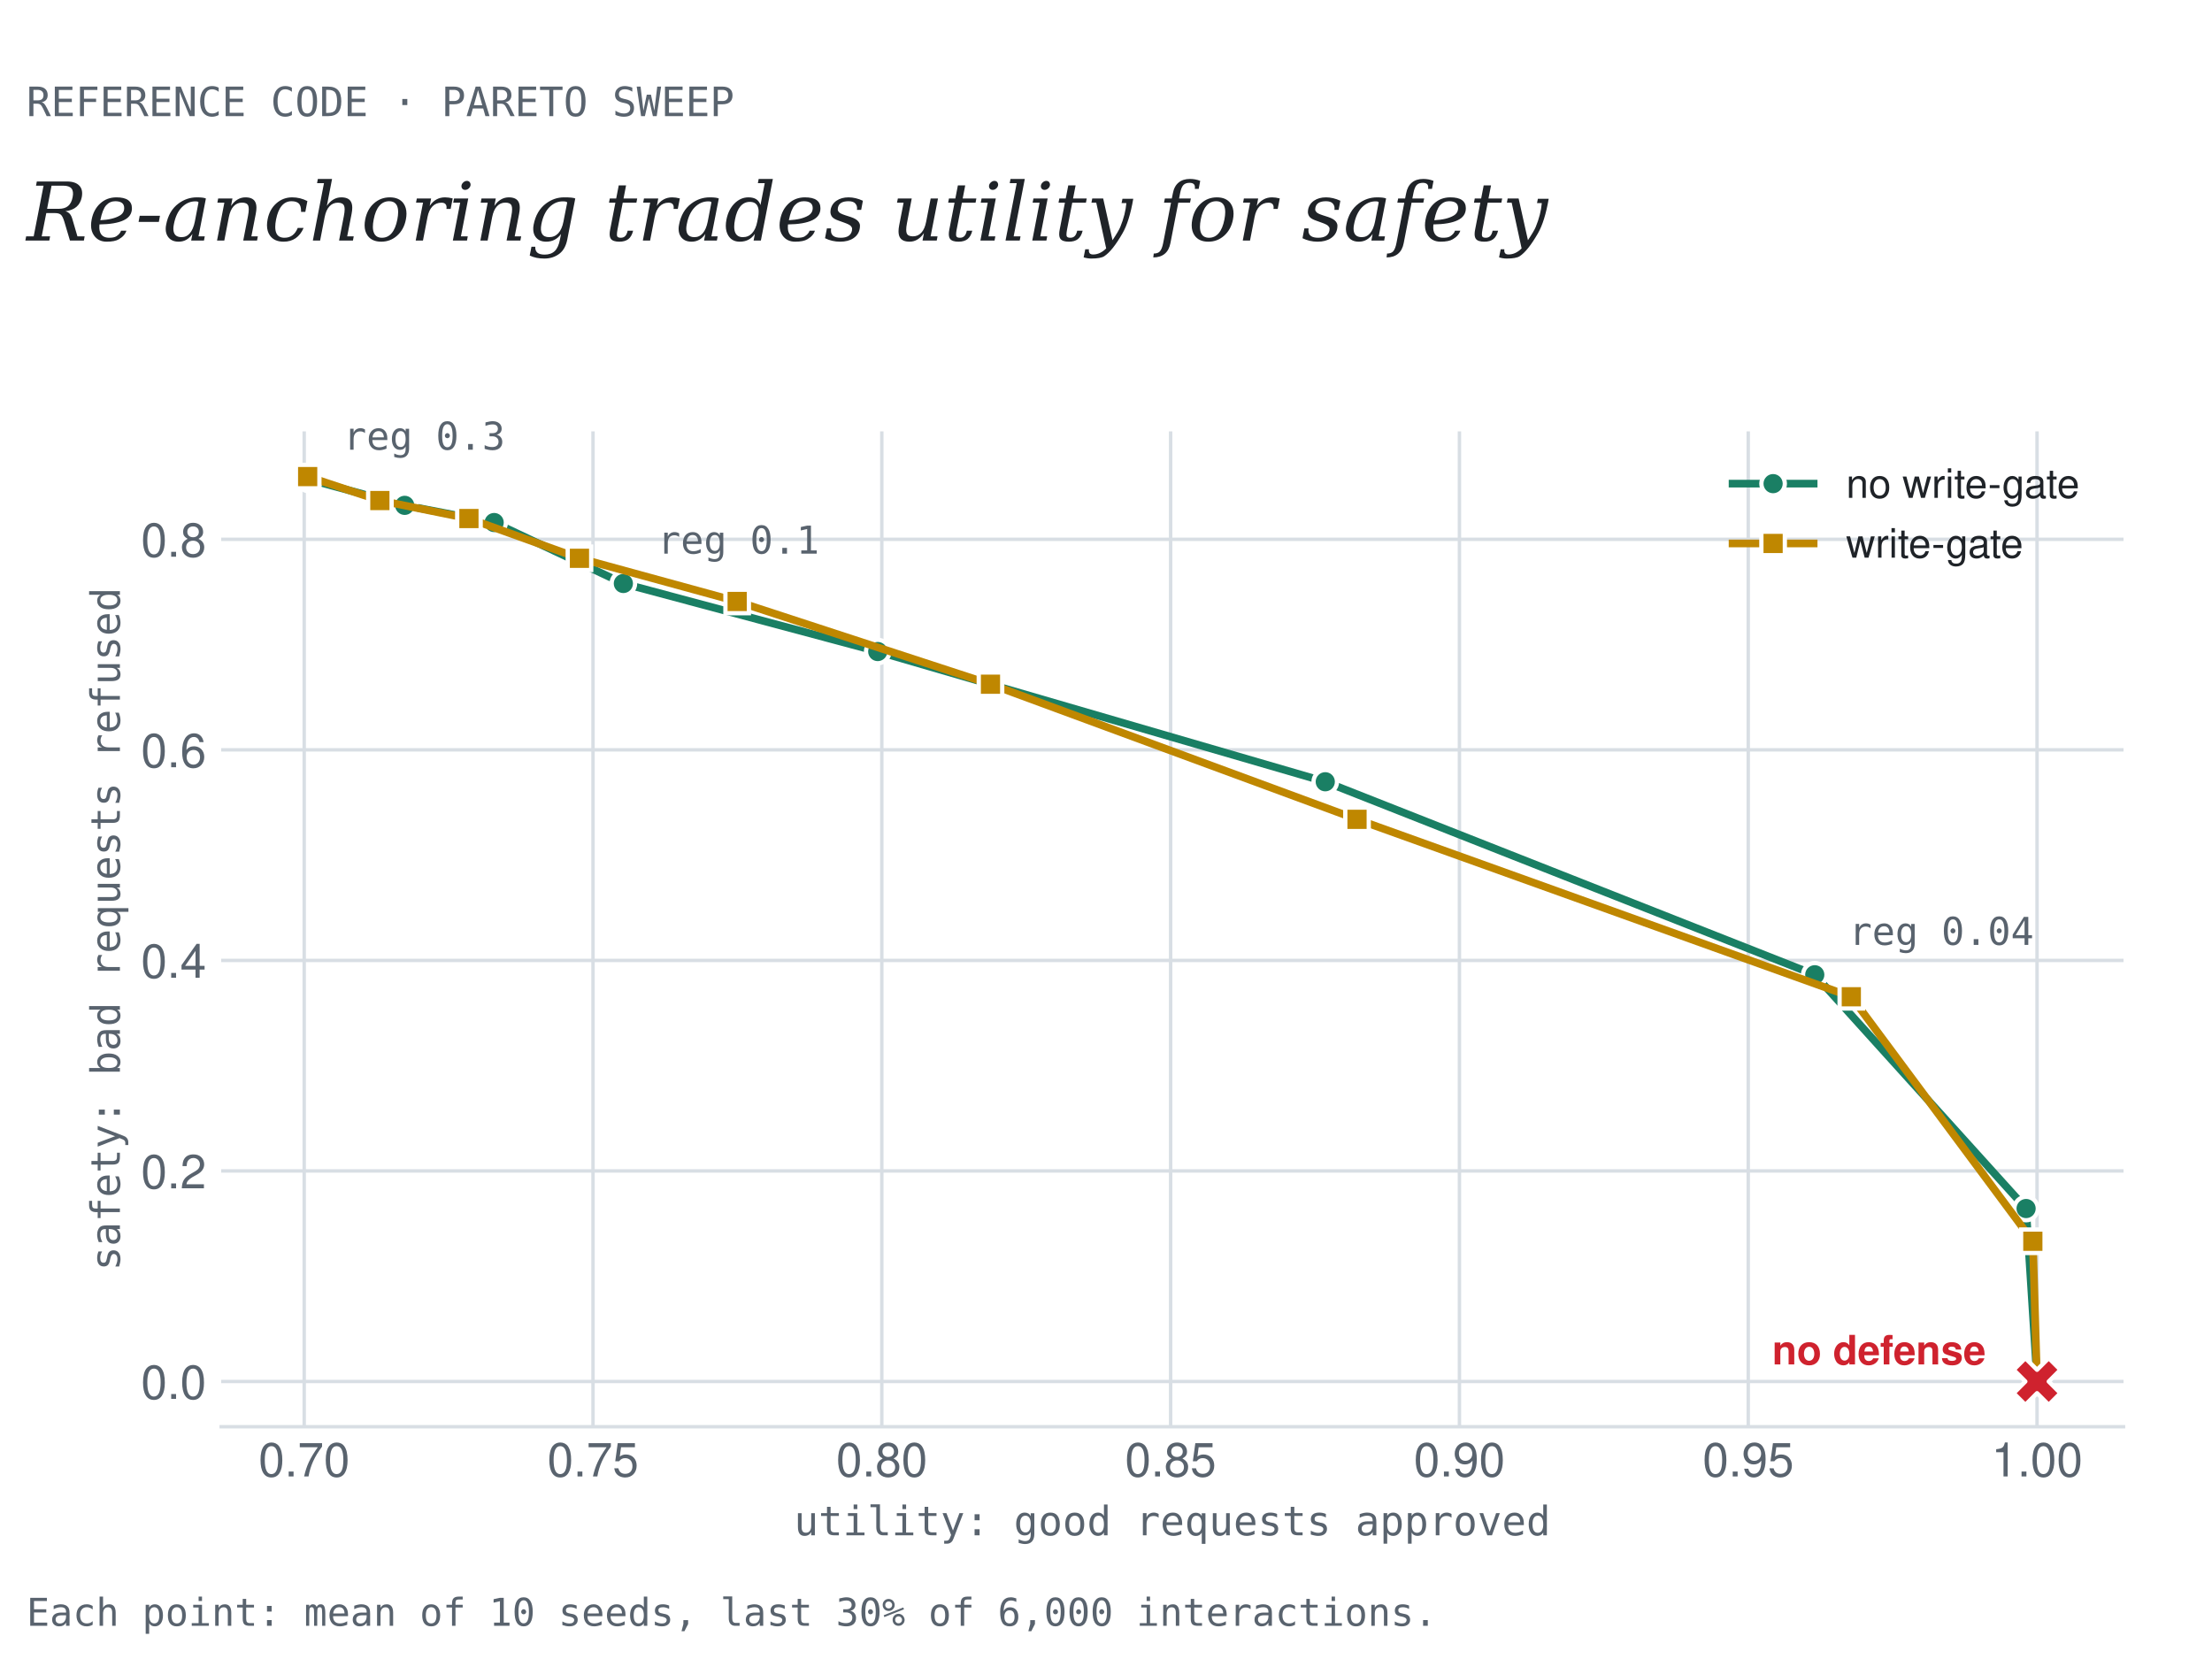
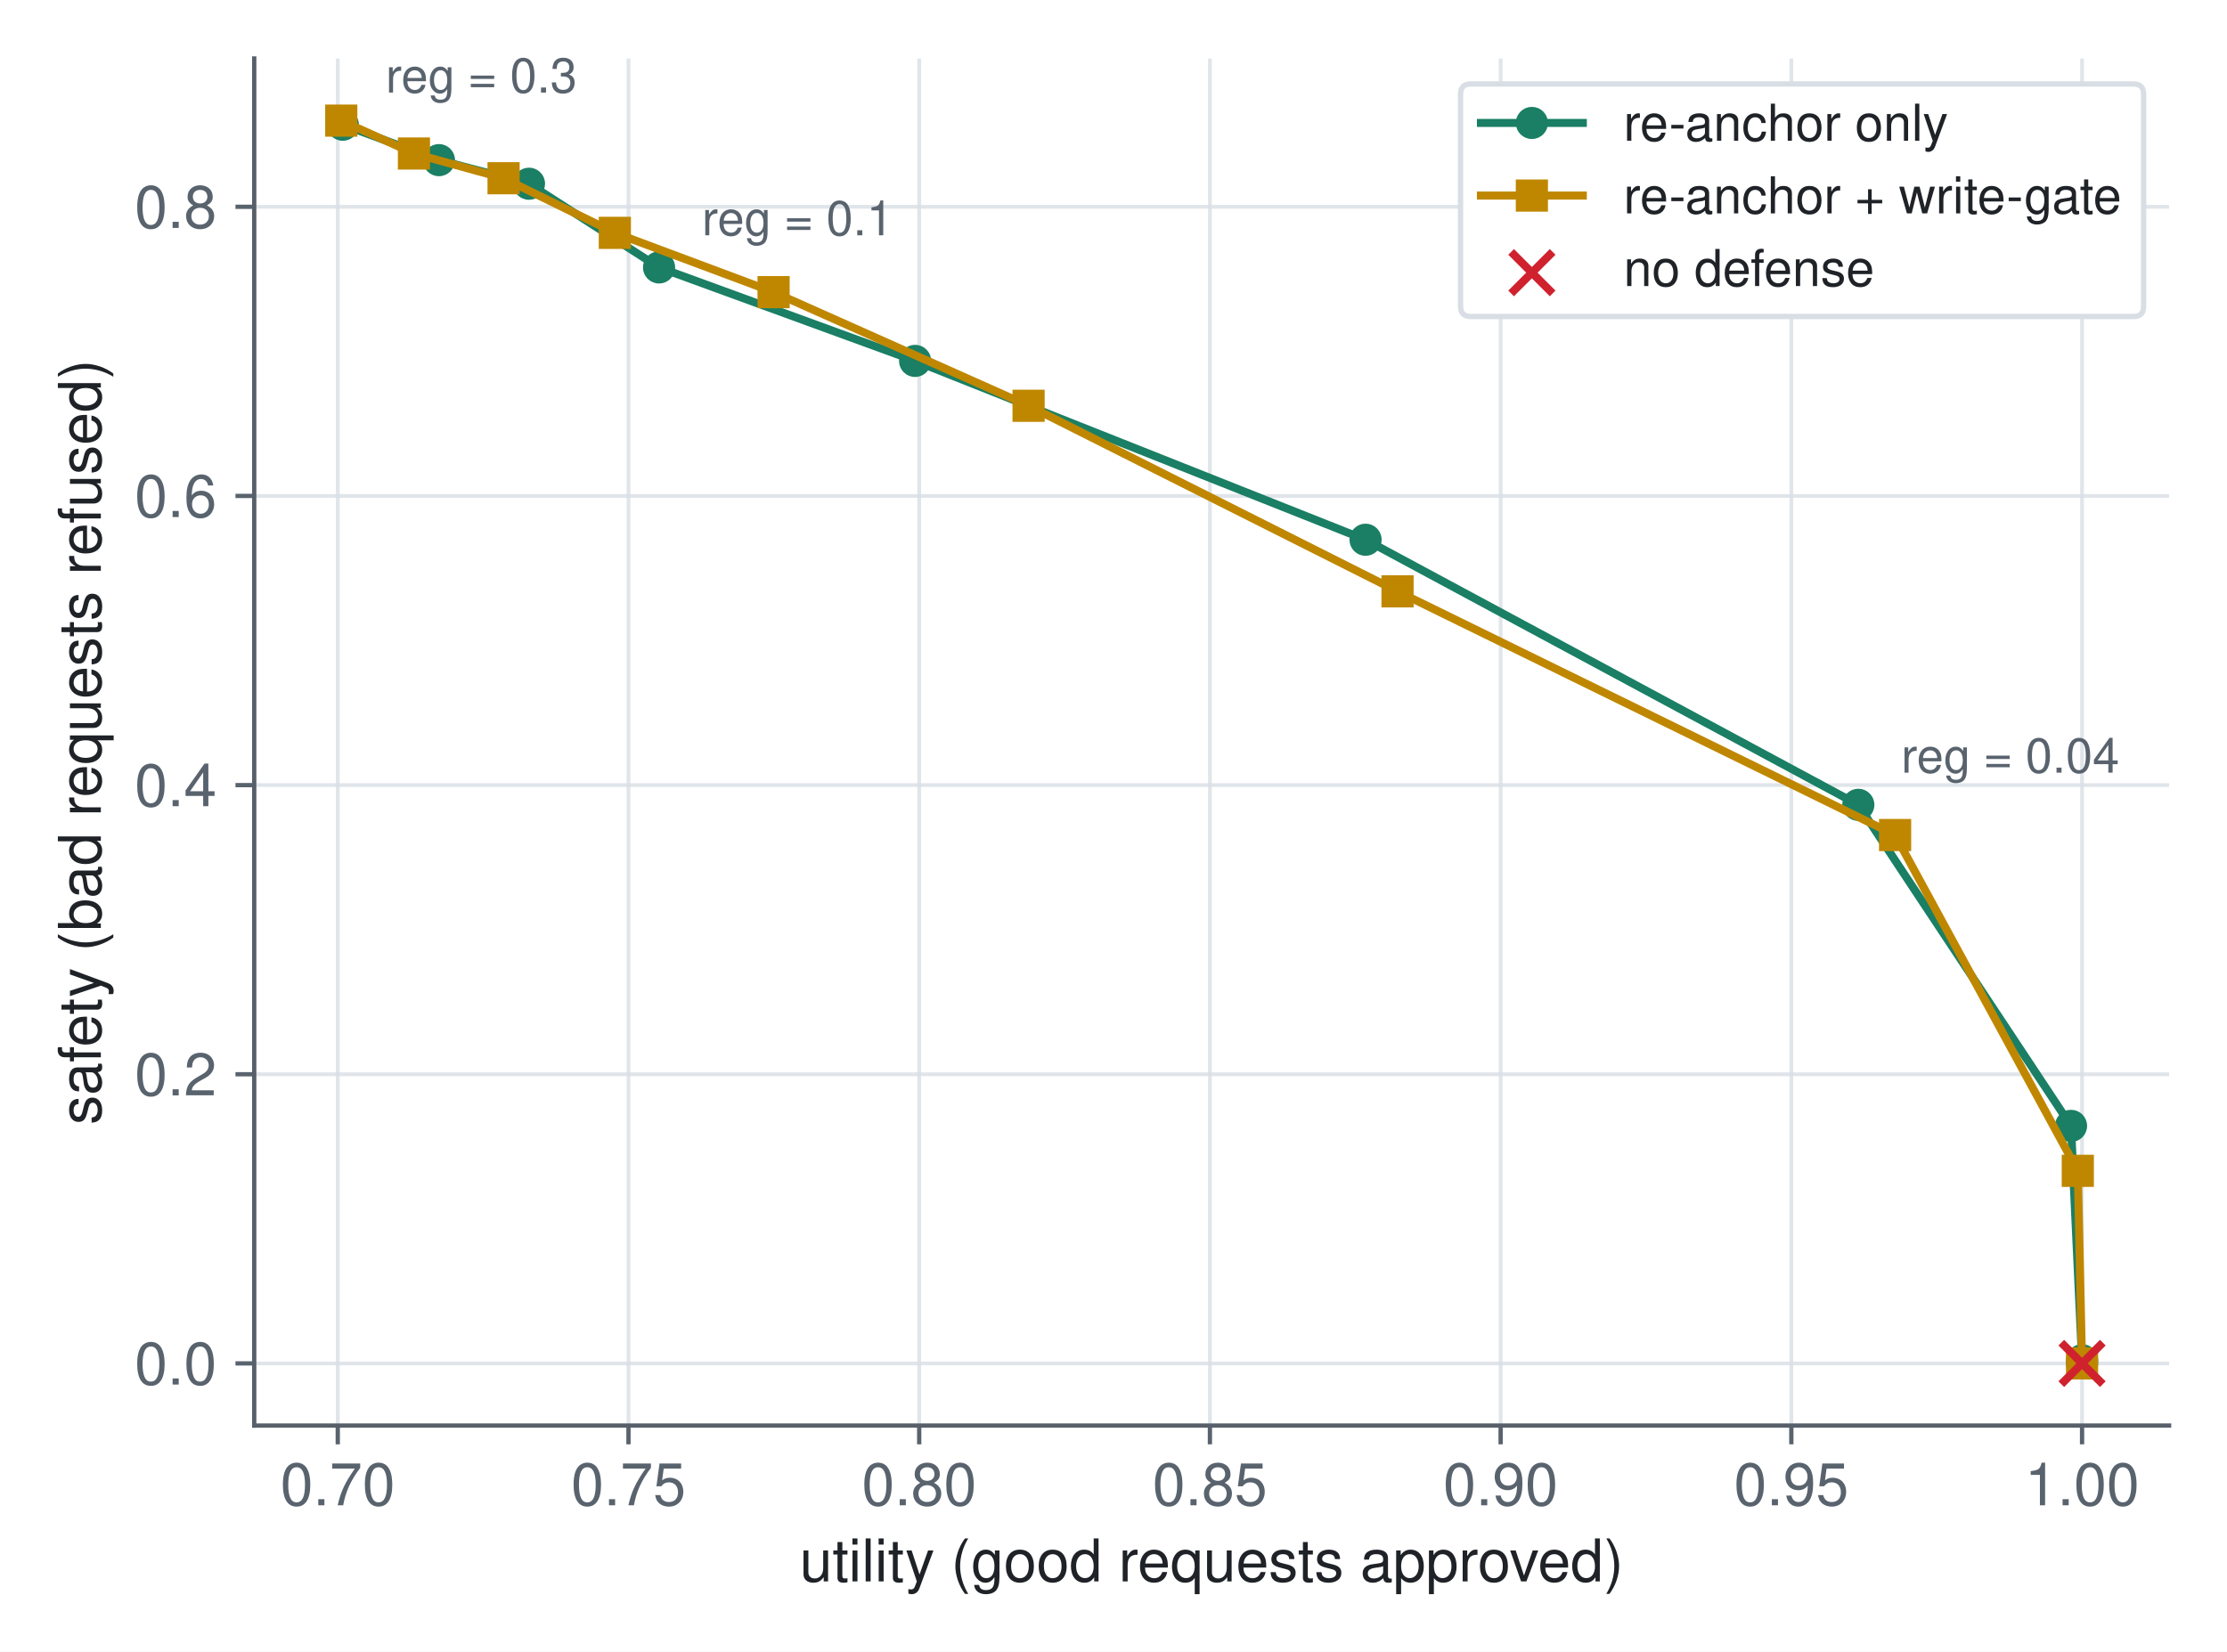
- <svg xmlns="http://www.w3.org/2000/svg" xmlns:xlink="http://www.w3.org/1999/xlink" width="518.4pt" height="388.8pt" viewBox="0 0 518.4 388.8" version="1.1">
+ <svg xmlns="http://www.w3.org/2000/svg" xmlns:xlink="http://www.w3.org/1999/xlink" width="415.333pt" height="308.117pt" viewBox="0 0 415.333 308.117" version="1.1">
  <defs>
    <style type="text/css">*{stroke-linejoin: round; stroke-linecap: butt}</style>
  </defs>
  <g id="figure_1">
    <g id="patch_1">
-       <path d="M 0 388.8  L 518.4 388.8  L 518.4 0  L 0 0  z " style="fill: #ffffff" />
+       <path d="M 0 308.117  L 415.333 308.117  L 415.333 0  L 0 0  z " style="fill: #ffffff" />
    </g>
    <g id="axes_1">
      <g id="patch_2">
-         <path d="M 51.84 334.368  L 497.664 334.368  L 497.664 101.088  L 51.84 101.088  z " style="fill: #ffffff" />
+         <path d="M 47.413 265.934  L 404.533 265.934  L 404.533 10.91  L 47.413 10.91  z " style="fill: #ffffff" />
      </g>
      <g id="matplotlib.axis_1">
        <g id="xtick_1">
          <g id="line2d_1">
-             <path d="M 71.291 334.368  L 71.291 101.088  " clip-path="url(#pc8f90f3add)" style="fill: none; stroke: #d8dee4; stroke-width: 0.8; stroke-linecap: square" />
-           </g>
-           <g id="line2d_2" />
+             <path d="M 62.994 265.934  L 62.994 10.91  " clip-path="url(#p34f747e093)" style="fill: none; stroke: #d8dee4; stroke-opacity: 0.8; stroke-width: 0.7; stroke-linecap: square" />
+           </g>
+           <g id="line2d_2">
+             <defs>
+               <path id="m3f3ac2a66a" d="M 0 0  L 0 3.5  " style="stroke: #59636e; stroke-width: 0.8" />
+             </defs>
+             <g>
+               <use xlink:href="#m3f3ac2a66a" x="62.994" y="265.934" style="fill: #59636e; stroke: #59636e; stroke-width: 0.8" />
+             </g>
+           </g>
          <g id="text_1">
-             <text style="font-size: 11px; font-family: 'Segoe UI', 'Helvetica', 'Arial', 'DejaVu Sans', sans-serif; text-anchor: middle; fill: #59636e" x="71.291" y="346.011" transform="rotate(-0 71.29098 346.0114)">0.70</text>
+             <text style="font-size: 11px; font-family: 'Helvetica', 'Arial', 'DejaVu Sans', sans-serif; text-anchor: middle; fill: #59636e" x="62.994" y="280.808" transform="rotate(-0 62.9937 280.8077)">0.70</text>
          </g>
        </g>
        <g id="xtick_2">
          <g id="line2d_3">
-             <path d="M 138.976 334.368  L 138.976 101.088  " clip-path="url(#pc8f90f3add)" style="fill: none; stroke: #d8dee4; stroke-width: 0.8; stroke-linecap: square" />
-           </g>
-           <g id="line2d_4" />
+             <path d="M 117.211 265.934  L 117.211 10.91  " clip-path="url(#p34f747e093)" style="fill: none; stroke: #d8dee4; stroke-opacity: 0.8; stroke-width: 0.7; stroke-linecap: square" />
+           </g>
+           <g id="line2d_4">
+             <g>
+               <use xlink:href="#m3f3ac2a66a" x="117.211" y="265.934" style="fill: #59636e; stroke: #59636e; stroke-width: 0.8" />
+             </g>
+           </g>
          <g id="text_2">
-             <text style="font-size: 11px; font-family: 'Segoe UI', 'Helvetica', 'Arial', 'DejaVu Sans', sans-serif; text-anchor: middle; fill: #59636e" x="138.976" y="346.011" transform="rotate(-0 138.9757 346.0114)">0.75</text>
+             <text style="font-size: 11px; font-family: 'Helvetica', 'Arial', 'DejaVu Sans', sans-serif; text-anchor: middle; fill: #59636e" x="117.211" y="280.808" transform="rotate(-0 117.2114 280.8077)">0.75</text>
          </g>
        </g>
        <g id="xtick_3">
          <g id="line2d_5">
-             <path d="M 206.66 334.368  L 206.66 101.088  " clip-path="url(#pc8f90f3add)" style="fill: none; stroke: #d8dee4; stroke-width: 0.8; stroke-linecap: square" />
-           </g>
-           <g id="line2d_6" />
+             <path d="M 171.429 265.934  L 171.429 10.91  " clip-path="url(#p34f747e093)" style="fill: none; stroke: #d8dee4; stroke-opacity: 0.8; stroke-width: 0.7; stroke-linecap: square" />
+           </g>
+           <g id="line2d_6">
+             <g>
+               <use xlink:href="#m3f3ac2a66a" x="171.429" y="265.934" style="fill: #59636e; stroke: #59636e; stroke-width: 0.8" />
+             </g>
+           </g>
          <g id="text_3">
-             <text style="font-size: 11px; font-family: 'Segoe UI', 'Helvetica', 'Arial', 'DejaVu Sans', sans-serif; text-anchor: middle; fill: #59636e" x="206.66" y="346.011" transform="rotate(-0 206.6604 346.0114)">0.80</text>
+             <text style="font-size: 11px; font-family: 'Helvetica', 'Arial', 'DejaVu Sans', sans-serif; text-anchor: middle; fill: #59636e" x="171.429" y="280.808" transform="rotate(-0 171.4292 280.8077)">0.80</text>
          </g>
        </g>
        <g id="xtick_4">
          <g id="line2d_7">
-             <path d="M 274.345 334.368  L 274.345 101.088  " clip-path="url(#pc8f90f3add)" style="fill: none; stroke: #d8dee4; stroke-width: 0.8; stroke-linecap: square" />
-           </g>
-           <g id="line2d_8" />
+             <path d="M 225.647 265.934  L 225.647 10.91  " clip-path="url(#p34f747e093)" style="fill: none; stroke: #d8dee4; stroke-opacity: 0.8; stroke-width: 0.7; stroke-linecap: square" />
+           </g>
+           <g id="line2d_8">
+             <g>
+               <use xlink:href="#m3f3ac2a66a" x="225.647" y="265.934" style="fill: #59636e; stroke: #59636e; stroke-width: 0.8" />
+             </g>
+           </g>
          <g id="text_4">
-             <text style="font-size: 11px; font-family: 'Segoe UI', 'Helvetica', 'Arial', 'DejaVu Sans', sans-serif; text-anchor: middle; fill: #59636e" x="274.345" y="346.011" transform="rotate(-0 274.3451 346.0114)">0.85</text>
+             <text style="font-size: 11px; font-family: 'Helvetica', 'Arial', 'DejaVu Sans', sans-serif; text-anchor: middle; fill: #59636e" x="225.647" y="280.808" transform="rotate(-0 225.6469 280.8077)">0.85</text>
          </g>
        </g>
        <g id="xtick_5">
          <g id="line2d_9">
-             <path d="M 342.03 334.368  L 342.03 101.088  " clip-path="url(#pc8f90f3add)" style="fill: none; stroke: #d8dee4; stroke-width: 0.8; stroke-linecap: square" />
-           </g>
-           <g id="line2d_10" />
+             <path d="M 279.865 265.934  L 279.865 10.91  " clip-path="url(#p34f747e093)" style="fill: none; stroke: #d8dee4; stroke-opacity: 0.8; stroke-width: 0.7; stroke-linecap: square" />
+           </g>
+           <g id="line2d_10">
+             <g>
+               <use xlink:href="#m3f3ac2a66a" x="279.865" y="265.934" style="fill: #59636e; stroke: #59636e; stroke-width: 0.8" />
+             </g>
+           </g>
          <g id="text_5">
-             <text style="font-size: 11px; font-family: 'Segoe UI', 'Helvetica', 'Arial', 'DejaVu Sans', sans-serif; text-anchor: middle; fill: #59636e" x="342.03" y="346.011" transform="rotate(-0 342.0298 346.0114)">0.90</text>
+             <text style="font-size: 11px; font-family: 'Helvetica', 'Arial', 'DejaVu Sans', sans-serif; text-anchor: middle; fill: #59636e" x="279.865" y="280.808" transform="rotate(-0 279.8646 280.8077)">0.90</text>
          </g>
        </g>
        <g id="xtick_6">
          <g id="line2d_11">
-             <path d="M 409.715 334.368  L 409.715 101.088  " clip-path="url(#pc8f90f3add)" style="fill: none; stroke: #d8dee4; stroke-width: 0.8; stroke-linecap: square" />
-           </g>
-           <g id="line2d_12" />
+             <path d="M 334.082 265.934  L 334.082 10.91  " clip-path="url(#p34f747e093)" style="fill: none; stroke: #d8dee4; stroke-opacity: 0.8; stroke-width: 0.7; stroke-linecap: square" />
+           </g>
+           <g id="line2d_12">
+             <g>
+               <use xlink:href="#m3f3ac2a66a" x="334.082" y="265.934" style="fill: #59636e; stroke: #59636e; stroke-width: 0.8" />
+             </g>
+           </g>
          <g id="text_6">
-             <text style="font-size: 11px; font-family: 'Segoe UI', 'Helvetica', 'Arial', 'DejaVu Sans', sans-serif; text-anchor: middle; fill: #59636e" x="409.715" y="346.011" transform="rotate(-0 409.7146 346.0114)">0.95</text>
+             <text style="font-size: 11px; font-family: 'Helvetica', 'Arial', 'DejaVu Sans', sans-serif; text-anchor: middle; fill: #59636e" x="334.082" y="280.808" transform="rotate(-0 334.0824 280.8077)">0.95</text>
          </g>
        </g>
        <g id="xtick_7">
          <g id="line2d_13">
-             <path d="M 477.399 334.368  L 477.399 101.088  " clip-path="url(#pc8f90f3add)" style="fill: none; stroke: #d8dee4; stroke-width: 0.8; stroke-linecap: square" />
-           </g>
-           <g id="line2d_14" />
+             <path d="M 388.3 265.934  L 388.3 10.91  " clip-path="url(#p34f747e093)" style="fill: none; stroke: #d8dee4; stroke-opacity: 0.8; stroke-width: 0.7; stroke-linecap: square" />
+           </g>
+           <g id="line2d_14">
+             <g>
+               <use xlink:href="#m3f3ac2a66a" x="388.3" y="265.934" style="fill: #59636e; stroke: #59636e; stroke-width: 0.8" />
+             </g>
+           </g>
          <g id="text_7">
-             <text style="font-size: 11px; font-family: 'Segoe UI', 'Helvetica', 'Arial', 'DejaVu Sans', sans-serif; text-anchor: middle; fill: #59636e" x="477.399" y="346.011" transform="rotate(-0 477.3993 346.0114)">1.00</text>
+             <text style="font-size: 11px; font-family: 'Helvetica', 'Arial', 'DejaVu Sans', sans-serif; text-anchor: middle; fill: #59636e" x="388.3" y="280.808" transform="rotate(-0 388.3001 280.8077)">1.00</text>
          </g>
        </g>
        <g id="text_8">
-           <text style="font-size: 9.5px; font-family: 'DejaVu Sans Mono', 'Bitstream Vera Sans Mono', 'Computer Modern Typewriter', 'Andale Mono', 'Nimbus Mono L', 'Courier New', 'Courier', 'Fixed', 'Terminal', monospace; text-anchor: middle; fill: #59636e" x="274.752" y="359.81" transform="rotate(-0 274.752 359.8104)">utility: good requests approved</text>
+           <text style="font-size: 11px; font-family: 'Helvetica', 'Arial', 'DejaVu Sans', sans-serif; text-anchor: middle; fill: #1f2328" x="225.973" y="295.002" transform="rotate(-0 225.9728 295.0016)">utility (good requests approved)</text>
        </g>
      </g>
      <g id="matplotlib.axis_2">
        <g id="ytick_1">
          <g id="line2d_15">
-             <path d="M 51.84 323.764  L 497.664 323.764  " clip-path="url(#pc8f90f3add)" style="fill: none; stroke: #d8dee4; stroke-width: 0.8; stroke-linecap: square" />
-           </g>
-           <g id="line2d_16" />
+             <path d="M 47.413 254.342  L 404.533 254.342  " clip-path="url(#p34f747e093)" style="fill: none; stroke: #d8dee4; stroke-opacity: 0.8; stroke-width: 0.7; stroke-linecap: square" />
+           </g>
+           <g id="line2d_16">
+             <defs>
+               <path id="ma30a84a6ea" d="M 0 0  L -3.5 0  " style="stroke: #59636e; stroke-width: 0.8" />
+             </defs>
+             <g>
+               <use xlink:href="#ma30a84a6ea" x="47.413" y="254.342" style="fill: #59636e; stroke: #59636e; stroke-width: 0.8" />
+             </g>
+           </g>
          <g id="text_9">
-             <text style="font-size: 11px; font-family: 'Segoe UI', 'Helvetica', 'Arial', 'DejaVu Sans', sans-serif; text-anchor: end; fill: #59636e" x="48.34" y="327.836" transform="rotate(-0 48.34 327.8361)">0.0</text>
+             <text style="font-size: 11px; font-family: 'Helvetica', 'Arial', 'DejaVu Sans', sans-serif; text-anchor: end; fill: #59636e" x="40.413" y="258.279" transform="rotate(-0 40.41281 258.2789)">0.0</text>
          </g>
        </g>
        <g id="ytick_2">
          <g id="line2d_17">
-             <path d="M 51.84 274.422  L 497.664 274.422  " clip-path="url(#pc8f90f3add)" style="fill: none; stroke: #d8dee4; stroke-width: 0.8; stroke-linecap: square" />
-           </g>
-           <g id="line2d_18" />
+             <path d="M 47.413 200.401  L 404.533 200.401  " clip-path="url(#p34f747e093)" style="fill: none; stroke: #d8dee4; stroke-opacity: 0.8; stroke-width: 0.7; stroke-linecap: square" />
+           </g>
+           <g id="line2d_18">
+             <g>
+               <use xlink:href="#ma30a84a6ea" x="47.413" y="200.401" style="fill: #59636e; stroke: #59636e; stroke-width: 0.8" />
+             </g>
+           </g>
          <g id="text_10">
-             <text style="font-size: 11px; font-family: 'Segoe UI', 'Helvetica', 'Arial', 'DejaVu Sans', sans-serif; text-anchor: end; fill: #59636e" x="48.34" y="278.494" transform="rotate(-0 48.34 278.4937)">0.2</text>
+             <text style="font-size: 11px; font-family: 'Helvetica', 'Arial', 'DejaVu Sans', sans-serif; text-anchor: end; fill: #59636e" x="40.413" y="204.337" transform="rotate(-0 40.41281 204.3373)">0.2</text>
          </g>
        </g>
        <g id="ytick_3">
          <g id="line2d_19">
-             <path d="M 51.84 225.08  L 497.664 225.08  " clip-path="url(#pc8f90f3add)" style="fill: none; stroke: #d8dee4; stroke-width: 0.8; stroke-linecap: square" />
-           </g>
-           <g id="line2d_20" />
+             <path d="M 47.413 146.459  L 404.533 146.459  " clip-path="url(#p34f747e093)" style="fill: none; stroke: #d8dee4; stroke-opacity: 0.8; stroke-width: 0.7; stroke-linecap: square" />
+           </g>
+           <g id="line2d_20">
+             <g>
+               <use xlink:href="#ma30a84a6ea" x="47.413" y="146.459" style="fill: #59636e; stroke: #59636e; stroke-width: 0.8" />
+             </g>
+           </g>
          <g id="text_11">
-             <text style="font-size: 11px; font-family: 'Segoe UI', 'Helvetica', 'Arial', 'DejaVu Sans', sans-serif; text-anchor: end; fill: #59636e" x="48.34" y="229.151" transform="rotate(-0 48.34 229.1513)">0.4</text>
+             <text style="font-size: 11px; font-family: 'Helvetica', 'Arial', 'DejaVu Sans', sans-serif; text-anchor: end; fill: #59636e" x="40.413" y="150.396" transform="rotate(-0 40.41281 150.3958)">0.4</text>
          </g>
        </g>
        <g id="ytick_4">
          <g id="line2d_21">
-             <path d="M 51.84 175.737  L 497.664 175.737  " clip-path="url(#pc8f90f3add)" style="fill: none; stroke: #d8dee4; stroke-width: 0.8; stroke-linecap: square" />
-           </g>
-           <g id="line2d_22" />
+             <path d="M 47.413 92.517  L 404.533 92.517  " clip-path="url(#p34f747e093)" style="fill: none; stroke: #d8dee4; stroke-opacity: 0.8; stroke-width: 0.7; stroke-linecap: square" />
+           </g>
+           <g id="line2d_22">
+             <g>
+               <use xlink:href="#ma30a84a6ea" x="47.413" y="92.517" style="fill: #59636e; stroke: #59636e; stroke-width: 0.8" />
+             </g>
+           </g>
          <g id="text_12">
-             <text style="font-size: 11px; font-family: 'Segoe UI', 'Helvetica', 'Arial', 'DejaVu Sans', sans-serif; text-anchor: end; fill: #59636e" x="48.34" y="179.809" transform="rotate(-0 48.34 179.8089)">0.6</text>
+             <text style="font-size: 11px; font-family: 'Helvetica', 'Arial', 'DejaVu Sans', sans-serif; text-anchor: end; fill: #59636e" x="40.413" y="96.454" transform="rotate(-0 40.41281 96.45417)">0.6</text>
          </g>
        </g>
        <g id="ytick_5">
          <g id="line2d_23">
-             <path d="M 51.84 126.395  L 497.664 126.395  " clip-path="url(#pc8f90f3add)" style="fill: none; stroke: #d8dee4; stroke-width: 0.8; stroke-linecap: square" />
-           </g>
-           <g id="line2d_24" />
+             <path d="M 47.413 38.576  L 404.533 38.576  " clip-path="url(#p34f747e093)" style="fill: none; stroke: #d8dee4; stroke-opacity: 0.8; stroke-width: 0.7; stroke-linecap: square" />
+           </g>
+           <g id="line2d_24">
+             <g>
+               <use xlink:href="#ma30a84a6ea" x="47.413" y="38.576" style="fill: #59636e; stroke: #59636e; stroke-width: 0.8" />
+             </g>
+           </g>
          <g id="text_13">
-             <text style="font-size: 11px; font-family: 'Segoe UI', 'Helvetica', 'Arial', 'DejaVu Sans', sans-serif; text-anchor: end; fill: #59636e" x="48.34" y="130.467" transform="rotate(-0 48.34 130.4665)">0.8</text>
+             <text style="font-size: 11px; font-family: 'Helvetica', 'Arial', 'DejaVu Sans', sans-serif; text-anchor: end; fill: #59636e" x="40.413" y="42.513" transform="rotate(-0 40.41281 42.51258)">0.8</text>
          </g>
        </g>
        <g id="text_14">
-           <text style="font-size: 9.5px; font-family: 'DejaVu Sans Mono', 'Bitstream Vera Sans Mono', 'Computer Modern Typewriter', 'Andale Mono', 'Nimbus Mono L', 'Courier New', 'Courier', 'Fixed', 'Terminal', monospace; text-anchor: middle; fill: #59636e" x="28.1" y="217.728" transform="rotate(-90 28.1 217.728)">safety: bad requests refused</text>
+           <text style="font-size: 11px; font-family: 'Helvetica', 'Arial', 'DejaVu Sans', sans-serif; text-anchor: middle; fill: #1f2328" x="18.808" y="138.422" transform="rotate(-90 18.80766 138.4221)">safety (bad requests refused)</text>
        </g>
      </g>
      <g id="line2d_25">
-         <path d="M 72.461 112.393  L 94.843 118.433  L 115.809 122.46  L 146.09 136.744  L 205.705 152.693  L 310.586 183.211  L 425.305 228.442  L 474.832 283.231  L 477.399 323.218  L 477.399 323.764  " clip-path="url(#pc8f90f3add)" style="fill: none; stroke: #1a7f64; stroke-width: 1.8; stroke-linecap: square" />
+         <path d="M 63.931 23.269  L 81.86 29.872  L 98.654 34.274  L 122.91 49.889  L 170.664 67.325  L 254.677 100.688  L 346.571 150.135  L 386.243 210.031  L 388.3 253.745  L 388.3 254.342  " clip-path="url(#p34f747e093)" style="fill: none; stroke: #1a7f64; stroke-width: 1.5; stroke-linecap: square" />
        <defs>
-           <path id="me3a6e5798f" d="M 0 2.75  C 0.729 2.75 1.429 2.46 1.945 1.945  C 2.46 1.429 2.75 0.729 2.75 0  C 2.75 -0.729 2.46 -1.429 1.945 -1.945  C 1.429 -2.46 0.729 -2.75 0 -2.75  C -0.729 -2.75 -1.429 -2.46 -1.945 -1.945  C -2.46 -1.429 -2.75 -0.729 -2.75 0  C -2.75 0.729 -2.46 1.429 -1.945 1.945  C -1.429 2.46 -0.729 2.75 0 2.75  z " style="stroke: #ffffff" />
+           <path id="mb4b990df19" d="M 0 2.5  C 0.663 2.5 1.299 2.237 1.768 1.768  C 2.237 1.299 2.5 0.663 2.5 0  C 2.5 -0.663 2.237 -1.299 1.768 -1.768  C 1.299 -2.237 0.663 -2.5 0 -2.5  C -0.663 -2.5 -1.299 -2.237 -1.768 -1.768  C -2.237 -1.299 -2.5 -0.663 -2.5 0  C -2.5 0.663 -2.237 1.299 -1.768 1.768  C -1.299 2.237 -0.663 2.5 0 2.5  z " style="stroke: #1a7f64" />
        </defs>
-         <g clip-path="url(#pc8f90f3add)">
-           <use xlink:href="#me3a6e5798f" x="72.461" y="112.393" style="fill: #1a7f64; stroke: #ffffff" />
-           <use xlink:href="#me3a6e5798f" x="94.843" y="118.433" style="fill: #1a7f64; stroke: #ffffff" />
-           <use xlink:href="#me3a6e5798f" x="115.809" y="122.46" style="fill: #1a7f64; stroke: #ffffff" />
-           <use xlink:href="#me3a6e5798f" x="146.09" y="136.744" style="fill: #1a7f64; stroke: #ffffff" />
-           <use xlink:href="#me3a6e5798f" x="205.705" y="152.693" style="fill: #1a7f64; stroke: #ffffff" />
-           <use xlink:href="#me3a6e5798f" x="310.586" y="183.211" style="fill: #1a7f64; stroke: #ffffff" />
-           <use xlink:href="#me3a6e5798f" x="425.305" y="228.442" style="fill: #1a7f64; stroke: #ffffff" />
-           <use xlink:href="#me3a6e5798f" x="474.832" y="283.231" style="fill: #1a7f64; stroke: #ffffff" />
-           <use xlink:href="#me3a6e5798f" x="477.399" y="323.218" style="fill: #1a7f64; stroke: #ffffff" />
-           <use xlink:href="#me3a6e5798f" x="477.399" y="323.764" style="fill: #1a7f64; stroke: #ffffff" />
+         <g clip-path="url(#p34f747e093)">
+           <use xlink:href="#mb4b990df19" x="63.931" y="23.269" style="fill: #1a7f64; stroke: #1a7f64" />
+           <use xlink:href="#mb4b990df19" x="81.86" y="29.872" style="fill: #1a7f64; stroke: #1a7f64" />
+           <use xlink:href="#mb4b990df19" x="98.654" y="34.274" style="fill: #1a7f64; stroke: #1a7f64" />
+           <use xlink:href="#mb4b990df19" x="122.91" y="49.889" style="fill: #1a7f64; stroke: #1a7f64" />
+           <use xlink:href="#mb4b990df19" x="170.664" y="67.325" style="fill: #1a7f64; stroke: #1a7f64" />
+           <use xlink:href="#mb4b990df19" x="254.677" y="100.688" style="fill: #1a7f64; stroke: #1a7f64" />
+           <use xlink:href="#mb4b990df19" x="346.571" y="150.135" style="fill: #1a7f64; stroke: #1a7f64" />
+           <use xlink:href="#mb4b990df19" x="386.243" y="210.031" style="fill: #1a7f64; stroke: #1a7f64" />
+           <use xlink:href="#mb4b990df19" x="388.3" y="253.745" style="fill: #1a7f64; stroke: #1a7f64" />
+           <use xlink:href="#mb4b990df19" x="388.3" y="254.342" style="fill: #1a7f64; stroke: #1a7f64" />
        </g>
      </g>
      <g id="line2d_26">
-         <path d="M 72.105 111.692  L 89.027 117.305  L 109.898 121.523  L 135.801 130.842  L 172.76 140.959  L 232.128 160.35  L 318.029 192.017  L 433.871 233.6  L 476.411 290.899  L 477.399 323.764  " clip-path="url(#pc8f90f3add)" style="fill: none; stroke: #bf8700; stroke-width: 1.8; stroke-linecap: square" />
+         <path d="M 63.646 22.502  L 77.201 28.638  L 93.919 33.25  L 114.668 43.438  L 144.274 54.498  L 191.829 75.696  L 260.639 110.314  L 353.433 155.774  L 387.509 218.414  L 388.3 254.342  " clip-path="url(#p34f747e093)" style="fill: none; stroke: #bf8700; stroke-width: 1.5; stroke-linecap: square" />
        <defs>
-           <path id="mb1a099ef51" d="M -2.75 2.75  L 2.75 2.75  L 2.75 -2.75  L -2.75 -2.75  z " style="stroke: #ffffff; stroke-linejoin: miter" />
+           <path id="m08a2e81c98" d="M -2.5 2.5  L 2.5 2.5  L 2.5 -2.5  L -2.5 -2.5  z " style="stroke: #bf8700; stroke-linejoin: miter" />
        </defs>
-         <g clip-path="url(#pc8f90f3add)">
-           <use xlink:href="#mb1a099ef51" x="72.105" y="111.692" style="fill: #bf8700; stroke: #ffffff; stroke-linejoin: miter" />
-           <use xlink:href="#mb1a099ef51" x="89.027" y="117.305" style="fill: #bf8700; stroke: #ffffff; stroke-linejoin: miter" />
-           <use xlink:href="#mb1a099ef51" x="109.898" y="121.523" style="fill: #bf8700; stroke: #ffffff; stroke-linejoin: miter" />
-           <use xlink:href="#mb1a099ef51" x="135.801" y="130.842" style="fill: #bf8700; stroke: #ffffff; stroke-linejoin: miter" />
-           <use xlink:href="#mb1a099ef51" x="172.76" y="140.959" style="fill: #bf8700; stroke: #ffffff; stroke-linejoin: miter" />
-           <use xlink:href="#mb1a099ef51" x="232.128" y="160.35" style="fill: #bf8700; stroke: #ffffff; stroke-linejoin: miter" />
-           <use xlink:href="#mb1a099ef51" x="318.029" y="192.017" style="fill: #bf8700; stroke: #ffffff; stroke-linejoin: miter" />
-           <use xlink:href="#mb1a099ef51" x="433.871" y="233.6" style="fill: #bf8700; stroke: #ffffff; stroke-linejoin: miter" />
-           <use xlink:href="#mb1a099ef51" x="476.411" y="290.899" style="fill: #bf8700; stroke: #ffffff; stroke-linejoin: miter" />
-           <use xlink:href="#mb1a099ef51" x="477.399" y="323.764" style="fill: #bf8700; stroke: #ffffff; stroke-linejoin: miter" />
+         <g clip-path="url(#p34f747e093)">
+           <use xlink:href="#m08a2e81c98" x="63.646" y="22.502" style="fill: #bf8700; stroke: #bf8700; stroke-linejoin: miter" />
+           <use xlink:href="#m08a2e81c98" x="77.201" y="28.638" style="fill: #bf8700; stroke: #bf8700; stroke-linejoin: miter" />
+           <use xlink:href="#m08a2e81c98" x="93.919" y="33.25" style="fill: #bf8700; stroke: #bf8700; stroke-linejoin: miter" />
+           <use xlink:href="#m08a2e81c98" x="114.668" y="43.438" style="fill: #bf8700; stroke: #bf8700; stroke-linejoin: miter" />
+           <use xlink:href="#m08a2e81c98" x="144.274" y="54.498" style="fill: #bf8700; stroke: #bf8700; stroke-linejoin: miter" />
+           <use xlink:href="#m08a2e81c98" x="191.829" y="75.696" style="fill: #bf8700; stroke: #bf8700; stroke-linejoin: miter" />
+           <use xlink:href="#m08a2e81c98" x="260.639" y="110.314" style="fill: #bf8700; stroke: #bf8700; stroke-linejoin: miter" />
+           <use xlink:href="#m08a2e81c98" x="353.433" y="155.774" style="fill: #bf8700; stroke: #bf8700; stroke-linejoin: miter" />
+           <use xlink:href="#m08a2e81c98" x="387.509" y="218.414" style="fill: #bf8700; stroke: #bf8700; stroke-linejoin: miter" />
+           <use xlink:href="#m08a2e81c98" x="388.3" y="254.342" style="fill: #bf8700; stroke: #bf8700; stroke-linejoin: miter" />
        </g>
      </g>
      <g id="patch_3">
-         <path d="M 51.84 334.368  L 497.664 334.368  " style="fill: none; stroke: #d8dee4; stroke-width: 0.8; stroke-linejoin: miter; stroke-linecap: square" />
+         <path d="M 47.413 265.934  L 47.413 10.91  " style="fill: none; stroke: #57606a; stroke-width: 0.8; stroke-linejoin: miter; stroke-linecap: square" />
+       </g>
+       <g id="patch_4">
+         <path d="M 47.413 265.934  L 404.533 265.934  " style="fill: none; stroke: #57606a; stroke-width: 0.8; stroke-linejoin: miter; stroke-linecap: square" />
      </g>
      <g id="text_15">
-         <text style="font-size: 9px; font-family: 'DejaVu Sans Mono', 'Bitstream Vera Sans Mono', 'Computer Modern Typewriter', 'Andale Mono', 'Nimbus Mono L', 'Courier New', 'Courier', 'Fixed', 'Terminal', monospace; text-anchor: start; fill: #59636e" x="80.461" y="105.393" transform="rotate(-0 80.46054 105.3929)">reg 0.3</text>
+         <text style="font-size: 9px; font-family: 'Helvetica', 'Arial', 'DejaVu Sans', sans-serif; text-anchor: start; fill: #59636e" x="71.931" y="17.269" transform="rotate(-0 71.93056 17.26875)">reg = 0.3</text>
      </g>
      <g id="text_16">
-         <text style="font-size: 9px; font-family: 'DejaVu Sans Mono', 'Bitstream Vera Sans Mono', 'Computer Modern Typewriter', 'Andale Mono', 'Nimbus Mono L', 'Courier New', 'Courier', 'Fixed', 'Terminal', monospace; text-anchor: start; fill: #59636e" x="154.09" y="129.744" transform="rotate(-0 154.0899 129.7436)">reg 0.1</text>
+         <text style="font-size: 9px; font-family: 'Helvetica', 'Arial', 'DejaVu Sans', sans-serif; text-anchor: start; fill: #59636e" x="130.91" y="43.889" transform="rotate(-0 130.9101 43.88917)">reg = 0.1</text>
      </g>
      <g id="text_17">
-         <text style="font-size: 9px; font-family: 'DejaVu Sans Mono', 'Bitstream Vera Sans Mono', 'Computer Modern Typewriter', 'Andale Mono', 'Nimbus Mono L', 'Courier New', 'Courier', 'Fixed', 'Terminal', monospace; text-anchor: start; fill: #59636e" x="433.305" y="221.442" transform="rotate(-0 433.3047 221.4421)">reg 0.04</text>
-       </g>
-       <g id="text_18">
-         <text style="font-weight: 700; font-size: 9.5px; font-family: 'Segoe UI', 'Helvetica', 'Arial', 'DejaVu Sans', sans-serif; text-anchor: end; fill: #cf222e" x="465.399" y="319.764" transform="rotate(-0 465.3993 319.7644)">no defense</text>
+         <text style="font-size: 9px; font-family: 'Helvetica', 'Arial', 'DejaVu Sans', sans-serif; text-anchor: start; fill: #59636e" x="354.571" y="144.135" transform="rotate(-0 354.5706 144.1349)">reg = 0.04</text>
      </g>
      <g id="PathCollection_1">
        <defs>
-           <path id="m7866cfcd36" d="M -2.739 5.477  L 0 2.739  L 2.739 5.477  L 5.477 2.739  L 2.739 0  L 5.477 -2.739  L 2.739 -5.477  L 0 -2.739  L -2.739 -5.477  L -5.477 -2.739  L -2.739 0  L -5.477 2.739  z " style="stroke: #ffffff" />
+           <path id="mcdb687c2c5" d="M -3.873 3.873  L 3.873 -3.873  M -3.873 -3.873  L 3.873 3.873  " style="stroke: #cf222e; stroke-width: 1.5" />
        </defs>
-         <g clip-path="url(#pc8f90f3add)">
-           <use xlink:href="#m7866cfcd36" x="477.399" y="323.764" style="fill: #cf222e; stroke: #ffffff" />
+         <g clip-path="url(#p34f747e093)">
+           <use xlink:href="#mcdb687c2c5" x="388.3" y="254.342" style="fill: #cf222e; stroke: #cf222e; stroke-width: 1.5" />
        </g>
      </g>
      <g id="legend_1">
+         <g id="patch_5">
+           <path d="M 274.294 59.047  L 397.883 59.047  Q 399.783 59.047 399.783 57.147  L 399.783 17.56  Q 399.783 15.66 397.883 15.66  L 274.294 15.66  Q 272.394 15.66 272.394 17.56  L 272.394 57.147  Q 272.394 59.047 274.294 59.047  z " style="fill: #ffffff; stroke: #d8dee4; stroke-linejoin: miter" />
+         </g>
        <g id="line2d_27">
-           <path d="M 406.041 113.346  L 415.541 113.346  L 425.041 113.346  " style="fill: none; stroke: #1a7f64; stroke-width: 1.8; stroke-linecap: square" />
+           <path d="M 276.194 22.935  L 285.694 22.935  L 295.194 22.935  " style="fill: none; stroke: #1a7f64; stroke-width: 1.5; stroke-linecap: square" />
          <g>
-             <use xlink:href="#me3a6e5798f" x="415.541" y="113.346" style="fill: #1a7f64; stroke: #ffffff" />
+             <use xlink:href="#mb4b990df19" x="285.694" y="22.935" style="fill: #1a7f64; stroke: #1a7f64" />
+           </g>
+         </g>
+         <g id="text_18">
+           <text style="font-size: 9.5px; font-family: 'Helvetica', 'Arial', 'DejaVu Sans', sans-serif; text-anchor: start; fill: #1f2328" x="302.794" y="26.26" transform="rotate(-0 302.7937 26.26005)">re-anchor only</text>
+         </g>
+         <g id="line2d_28">
+           <path d="M 276.194 36.484  L 285.694 36.484  L 295.194 36.484  " style="fill: none; stroke: #bf8700; stroke-width: 1.5; stroke-linecap: square" />
+           <g>
+             <use xlink:href="#m08a2e81c98" x="285.694" y="36.484" style="fill: #bf8700; stroke: #bf8700; stroke-linejoin: miter" />
          </g>
        </g>
        <g id="text_19">
-           <text style="font-size: 9.5px; font-family: 'Segoe UI', 'Helvetica', 'Arial', 'DejaVu Sans', sans-serif; text-anchor: start; fill: #1f2328" x="432.641" y="116.671" transform="rotate(-0 432.641 116.671)">no write-gate</text>
-         </g>
-         <g id="line2d_28">
-           <path d="M 406.041 127.364  L 415.541 127.364  L 425.041 127.364  " style="fill: none; stroke: #bf8700; stroke-width: 1.8; stroke-linecap: square" />
+           <text style="font-size: 9.5px; font-family: 'Helvetica', 'Arial', 'DejaVu Sans', sans-serif; text-anchor: start; fill: #1f2328" x="302.794" y="39.809" transform="rotate(-0 302.7937 39.80942)">re-anchor + write-gate</text>
+         </g>
+         <g id="PathCollection_2">
          <g>
-             <use xlink:href="#mb1a099ef51" x="415.541" y="127.364" style="fill: #bf8700; stroke: #ffffff; stroke-linejoin: miter" />
+             <use xlink:href="#mcdb687c2c5" x="285.694" y="50.865" style="fill: #cf222e; stroke: #cf222e; stroke-width: 1.5" />
          </g>
        </g>
        <g id="text_20">
-           <text style="font-size: 9.5px; font-family: 'Segoe UI', 'Helvetica', 'Arial', 'DejaVu Sans', sans-serif; text-anchor: start; fill: #1f2328" x="432.641" y="130.689" transform="rotate(-0 432.641 130.6894)">write-gate</text>
-         </g>
-       </g>
-     </g>
-     <g id="text_21">
-       <text style="font-size: 9.5px; font-family: 'DejaVu Sans Mono', 'Bitstream Vera Sans Mono', 'Computer Modern Typewriter', 'Andale Mono', 'Nimbus Mono L', 'Courier New', 'Courier', 'Fixed', 'Terminal', monospace; text-anchor: start; fill: #59636e" x="6.221" y="27.216" transform="rotate(-0 6.2208 27.216)">REFERENCE CODE · PARETO SWEEP</text>
-     </g>
-     <g id="text_22">
-       <text style="font-style: italic; font-size: 19px; font-family: 'DejaVu Serif', 'Bitstream Vera Serif', 'Computer Modern Roman', 'New Century Schoolbook', 'Century Schoolbook L', 'Utopia', 'ITC Bookman', 'Bookman', 'Nimbus Roman No9 L', 'Times New Roman', 'Times', 'Palatino', 'Charter', serif; text-anchor: start; fill: #1f2328" x="6.221" y="56.376" transform="rotate(-0 6.2208 56.376)">Re-anchoring trades utility for safety</text>
-     </g>
-     <g id="text_23">
-       <text style="font-size: 9px; font-family: 'DejaVu Sans Mono', 'Bitstream Vera Sans Mono', 'Computer Modern Typewriter', 'Andale Mono', 'Nimbus Mono L', 'Courier New', 'Courier', 'Fixed', 'Terminal', monospace; text-anchor: start; fill: #59636e" x="6.221" y="381.024" transform="rotate(-0 6.2208 381.024)">Each point: mean of 10 seeds, last 30% of 6,000 interactions.</text>
+           <text style="font-size: 9.5px; font-family: 'Helvetica', 'Arial', 'DejaVu Sans', sans-serif; text-anchor: start; fill: #1f2328" x="302.794" y="53.359" transform="rotate(-0 302.7937 53.3588)">no defense</text>
+         </g>
+       </g>
    </g>
  </g>
  <defs>
-     <clipPath id="pc8f90f3add">
-       <rect x="51.84" y="101.088" width="445.824" height="233.28" />
+     <clipPath id="p34f747e093">
+       <rect x="47.413" y="10.91" width="357.12" height="255.024" />
    </clipPath>
  </defs>
</svg>
